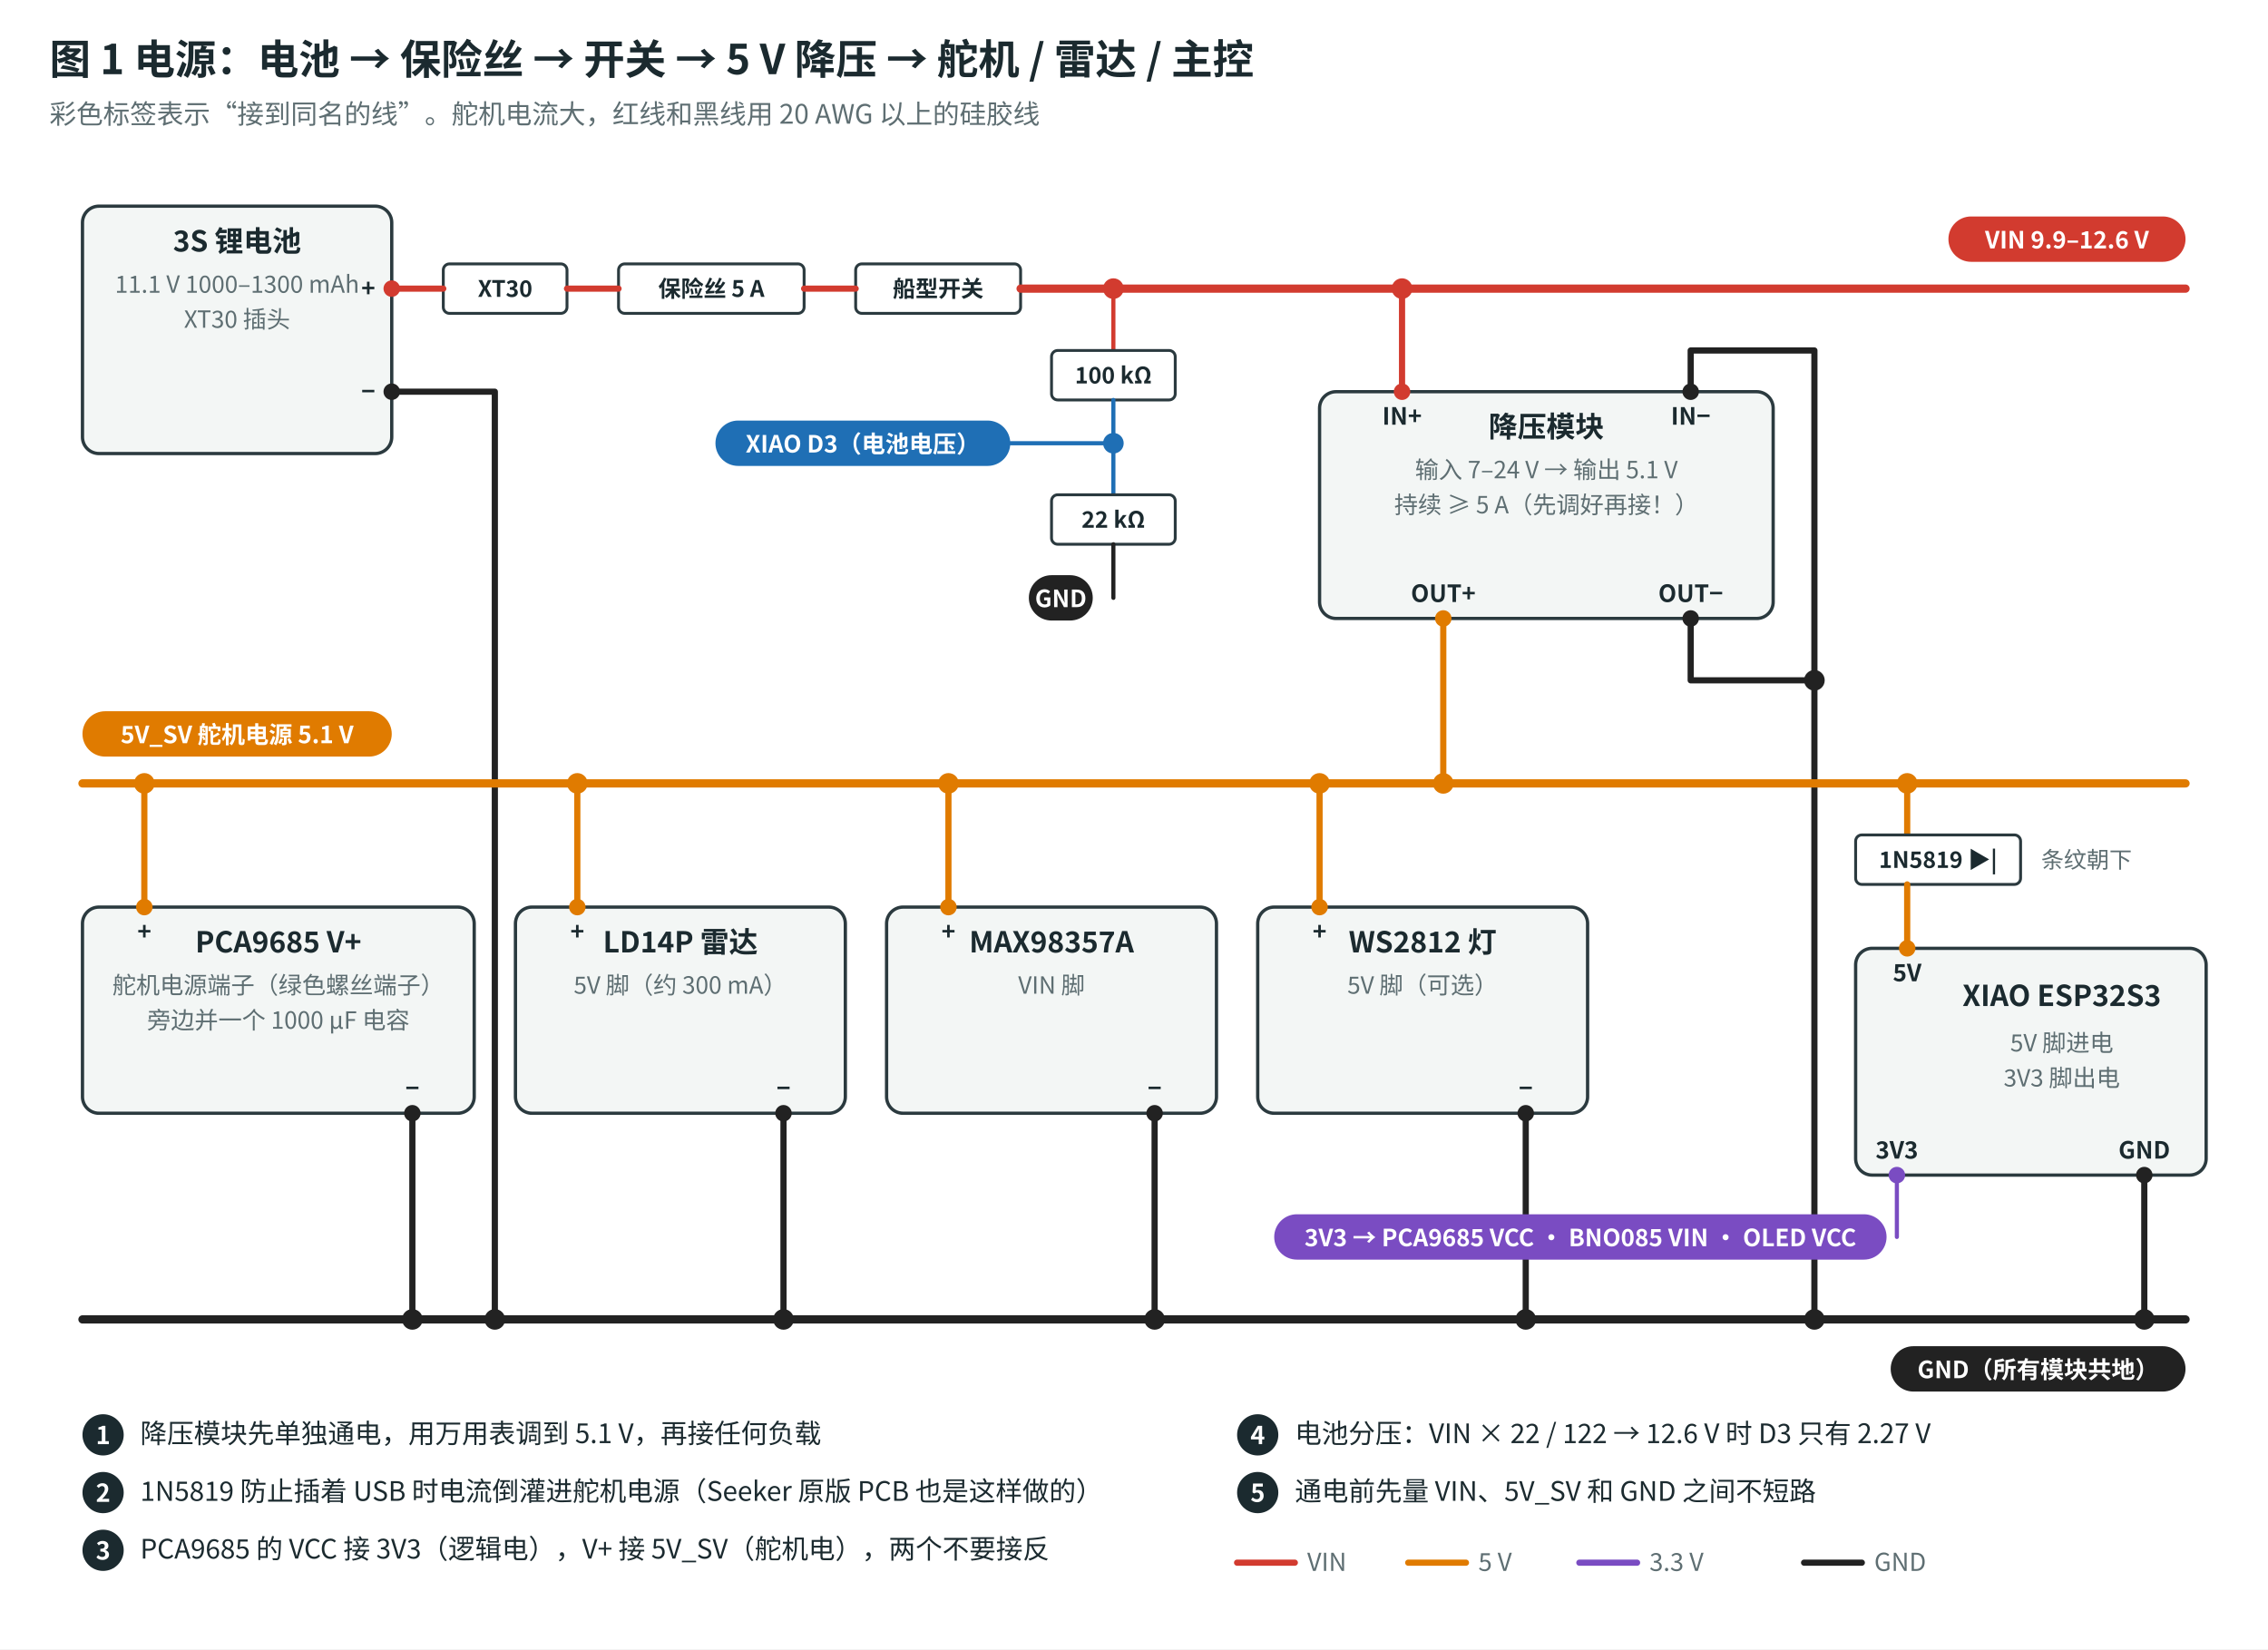
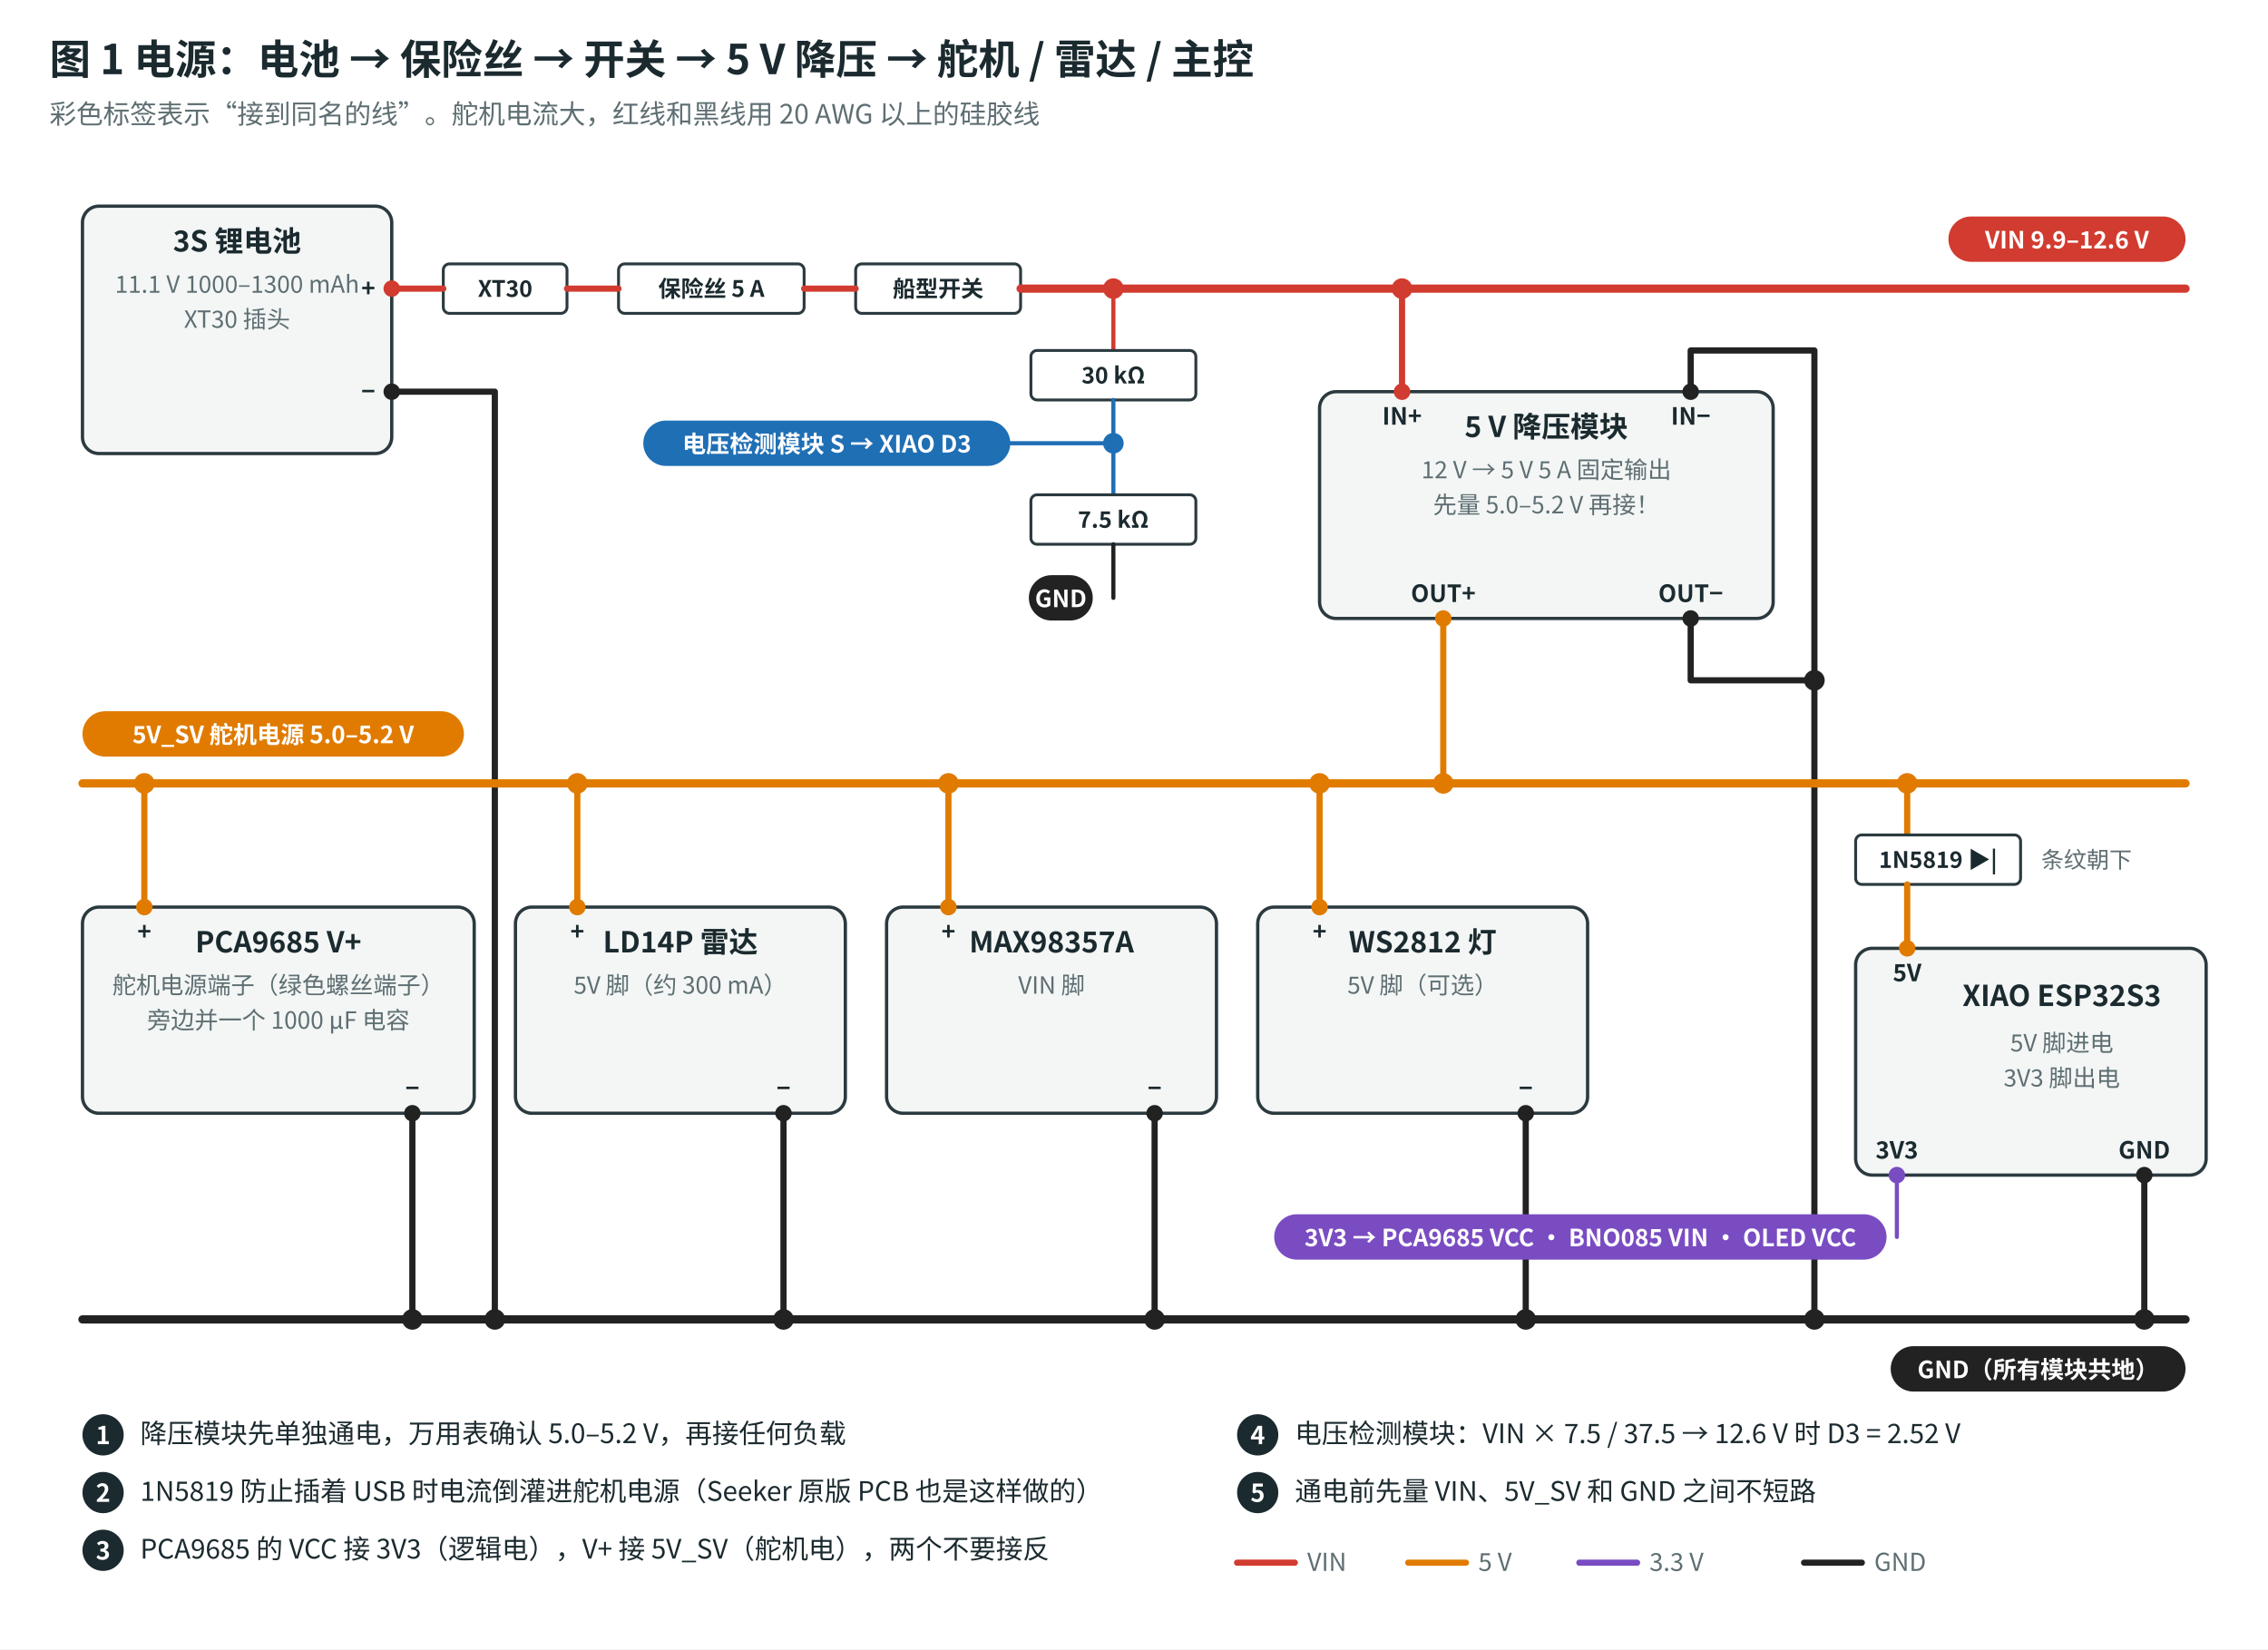
<svg xmlns="http://www.w3.org/2000/svg" width="1100" height="800" viewBox="0 0 1100 800" font-family="'PingFang SC','Microsoft YaHei','Noto Sans CJK SC','WenQuanYi Zen Hei',sans-serif">
  <rect width="1100" height="800" fill="#FFFFFF" />
  <text x="24" y="36" font-size="20" text-anchor="start" font-weight="700" fill="#1B2A2F">图 1  电源：电池 → 保险丝 → 开关 → 5 V 降压 → 舵机 / 雷达 / 主控</text>
  <text x="24" y="60" font-size="13" text-anchor="start" font-weight="400" fill="#5E6E72">彩色标签表示“接到同名的线”。舵机电流大，红线和黑线用 20 AWG 以上的硅胶线</text>
  <rect x="40" y="100" width="150" height="120" rx="8" fill="#F3F6F5" stroke="#2B3A3F" stroke-width="1.6" />
  <text x="115.0" y="122" font-size="14" text-anchor="middle" font-weight="700" fill="#1B2A2F">3S 锂电池</text>
  <text x="115.0" y="142" font-size="11.5" text-anchor="middle" font-weight="400" fill="#5E6E72">11.1 V 1000–1300 mAh</text>
  <text x="115.0" y="159" font-size="11.5" text-anchor="middle" font-weight="400" fill="#5E6E72">XT30 插头</text>
  <circle cx="190" cy="140" r="4" fill="#D23B2F" />
  <text x="182" y="144" font-size="11.5" text-anchor="end" font-weight="600" fill="#1B2A2F">+</text>
  <circle cx="190" cy="190" r="4" fill="#222222" />
  <text x="182" y="194" font-size="11.5" text-anchor="end" font-weight="600" fill="#1B2A2F">−</text>
  <rect x="215" y="128" width="60" height="24" rx="3" fill="#FFFFFF" stroke="#2B3A3F" stroke-width="1.4" />
  <text x="245.0" y="144.0" font-size="11" text-anchor="middle" font-weight="600" fill="#1B2A2F">XT30</text>
  <rect x="300" y="128" width="90" height="24" rx="3" fill="#FFFFFF" stroke="#2B3A3F" stroke-width="1.4" />
  <text x="345.0" y="144.0" font-size="11" text-anchor="middle" font-weight="600" fill="#1B2A2F">保险丝 5 A</text>
  <rect x="415" y="128" width="80" height="24" rx="3" fill="#FFFFFF" stroke="#2B3A3F" stroke-width="1.4" />
  <text x="455.0" y="144.0" font-size="11" text-anchor="middle" font-weight="600" fill="#1B2A2F">船型开关</text>
  <path d="M190,140 L215,140" fill="none" stroke="#D23B2F" stroke-width="3" stroke-linejoin="round" stroke-linecap="round" />
  <path d="M275,140 L300,140" fill="none" stroke="#D23B2F" stroke-width="3" stroke-linejoin="round" stroke-linecap="round" />
  <path d="M390,140 L415,140" fill="none" stroke="#D23B2F" stroke-width="3" stroke-linejoin="round" stroke-linecap="round" />
  <path d="M495,140 L1060,140" fill="none" stroke="#D23B2F" stroke-width="4" stroke-linejoin="round" stroke-linecap="round" />
  <rect x="945.0" y="105" width="115.0" height="22" rx="11" fill="#D23B2F" />
  <text x="1002.5" y="120.5" font-size="11.5" text-anchor="middle" font-weight="700" fill="#FFFFFF">VIN 9.9–12.6 V</text>
  <path d="M190,190 L240,190 L240,640" fill="none" stroke="#222222" stroke-width="3" stroke-linejoin="round" stroke-linecap="round" />
  <circle cx="240" cy="640" r="5" fill="#222222" />
  <path d="M40,640 L1060,640" fill="none" stroke="#222222" stroke-width="4" stroke-linejoin="round" stroke-linecap="round" />
  <rect x="917.0" y="653" width="143.0" height="22" rx="11" fill="#222222" />
  <text x="988.5" y="668.5" font-size="11.5" text-anchor="middle" font-weight="700" fill="#FFFFFF">GND（所有模块共地）</text>
  <circle cx="540" cy="140" r="5" fill="#D23B2F" />
  <path d="M540,140 L540,170" fill="none" stroke="#D23B2F" stroke-width="2" stroke-linejoin="round" stroke-linecap="round" />
-   <rect x="510" y="170" width="60" height="24" rx="3" fill="#FFFFFF" stroke="#2B3A3F" stroke-width="1.4" />
-   <text x="540.0" y="186.0" font-size="11" text-anchor="middle" font-weight="600" fill="#1B2A2F">100 kΩ</text>
+   <rect x="500" y="170" width="80" height="24" rx="3" fill="#FFFFFF" stroke="#2B3A3F" stroke-width="1.4" />
+   <text x="540.0" y="186.0" font-size="11" text-anchor="middle" font-weight="600" fill="#1B2A2F">30 kΩ</text>
  <path d="M540,194 L540,240" fill="none" stroke="#1F6FB5" stroke-width="2" stroke-linejoin="round" stroke-linecap="round" />
  <circle cx="540" cy="215" r="5" fill="#1F6FB5" />
  <path d="M540,215 L490,215" fill="none" stroke="#1F6FB5" stroke-width="2" stroke-linejoin="round" stroke-linecap="round" />
-   <rect x="347.0" y="204" width="143.0" height="22" rx="11" fill="#1F6FB5" />
-   <text x="418.5" y="219.5" font-size="11.5" text-anchor="middle" font-weight="700" fill="#FFFFFF">XIAO D3（电池电压）</text>
-   <rect x="510" y="240" width="60" height="24" rx="3" fill="#FFFFFF" stroke="#2B3A3F" stroke-width="1.4" />
-   <text x="540.0" y="256.0" font-size="11" text-anchor="middle" font-weight="600" fill="#1B2A2F">22 kΩ</text>
+   <rect x="312.0" y="204" width="178.0" height="22" rx="11" fill="#1F6FB5" />
+   <text x="401.0" y="219.5" font-size="11.5" text-anchor="middle" font-weight="700" fill="#FFFFFF">电压检测模块 S → XIAO D3</text>
+   <rect x="500" y="240" width="80" height="24" rx="3" fill="#FFFFFF" stroke="#2B3A3F" stroke-width="1.4" />
+   <text x="540.0" y="256.0" font-size="11" text-anchor="middle" font-weight="600" fill="#1B2A2F">7.5 kΩ</text>
  <path d="M540,264 L540,290" fill="none" stroke="#222222" stroke-width="2" stroke-linejoin="round" stroke-linecap="round" />
  <rect x="499.0" y="279" width="31.0" height="22" rx="11" fill="#222222" />
  <text x="514.5" y="294.5" font-size="11.5" text-anchor="middle" font-weight="700" fill="#FFFFFF">GND</text>
  <rect x="640" y="190" width="220" height="110" rx="8" fill="#F3F6F5" stroke="#2B3A3F" stroke-width="1.6" />
-   <text x="750.0" y="212" font-size="14" text-anchor="middle" font-weight="700" fill="#1B2A2F">降压模块</text>
-   <text x="750.0" y="232" font-size="11.5" text-anchor="middle" font-weight="400" fill="#5E6E72">输入 7–24 V → 输出 5.1 V</text>
-   <text x="750.0" y="249" font-size="11.5" text-anchor="middle" font-weight="400" fill="#5E6E72">持续 ≥ 5 A（先调好再接！）</text>
+   <text x="750.0" y="212" font-size="14" text-anchor="middle" font-weight="700" fill="#1B2A2F">5 V 降压模块</text>
+   <text x="750.0" y="232" font-size="11.5" text-anchor="middle" font-weight="400" fill="#5E6E72">12 V → 5 V 5 A 固定输出</text>
+   <text x="750.0" y="249" font-size="11.5" text-anchor="middle" font-weight="400" fill="#5E6E72">先量 5.0–5.2 V 再接！</text>
  <circle cx="680" cy="190" r="4" fill="#D23B2F" />
  <text x="680" y="206" font-size="11.5" text-anchor="middle" font-weight="600" fill="#1B2A2F">IN+</text>
  <circle cx="820" cy="190" r="4" fill="#222222" />
  <text x="820" y="206" font-size="11.5" text-anchor="middle" font-weight="600" fill="#1B2A2F">IN−</text>
  <circle cx="700" cy="300" r="4" fill="#E07B00" />
  <text x="700" y="292" font-size="11.5" text-anchor="middle" font-weight="600" fill="#1B2A2F">OUT+</text>
  <circle cx="820" cy="300" r="4" fill="#222222" />
  <text x="820" y="292" font-size="11.5" text-anchor="middle" font-weight="600" fill="#1B2A2F">OUT−</text>
  <path d="M680,190 L680,140" fill="none" stroke="#D23B2F" stroke-width="3" stroke-linejoin="round" stroke-linecap="round" />
  <circle cx="680" cy="140" r="5" fill="#D23B2F" />
  <path d="M820,190 L820,170 L880,170 L880,640" fill="none" stroke="#222222" stroke-width="3" stroke-linejoin="round" stroke-linecap="round" />
  <circle cx="880" cy="640" r="5" fill="#222222" />
  <path d="M820,300 L820,330 L880,330" fill="none" stroke="#222222" stroke-width="3" stroke-linejoin="round" stroke-linecap="round" />
  <circle cx="880" cy="330" r="5" fill="#222222" />
  <path d="M700,300 L700,380" fill="none" stroke="#E07B00" stroke-width="3" stroke-linejoin="round" stroke-linecap="round" />
  <path d="M40,380 L1060,380" fill="none" stroke="#E07B00" stroke-width="4" stroke-linejoin="round" stroke-linecap="round" />
  <circle cx="700" cy="380" r="5" fill="#E07B00" />
-   <rect x="40" y="345" width="150.0" height="22" rx="11" fill="#E07B00" />
-   <text x="115.0" y="360.5" font-size="11.5" text-anchor="middle" font-weight="700" fill="#FFFFFF">5V_SV 舵机电源 5.1 V</text>
+   <rect x="40" y="345" width="185.0" height="22" rx="11" fill="#E07B00" />
+   <text x="132.5" y="360.5" font-size="11.5" text-anchor="middle" font-weight="700" fill="#FFFFFF">5V_SV 舵机电源 5.0–5.2 V</text>
  <rect x="40" y="440" width="190" height="100" rx="8" fill="#F3F6F5" stroke="#2B3A3F" stroke-width="1.6" />
  <text x="135.0" y="462" font-size="14" text-anchor="middle" font-weight="700" fill="#1B2A2F">PCA9685 V+</text>
  <text x="135.0" y="482" font-size="11.5" text-anchor="middle" font-weight="400" fill="#5E6E72">舵机电源端子（绿色螺丝端子）</text>
  <text x="135.0" y="499" font-size="11.5" text-anchor="middle" font-weight="400" fill="#5E6E72">旁边并一个 1000 µF 电容</text>
  <circle cx="70" cy="440" r="4" fill="#E07B00" />
  <text x="70" y="456" font-size="11.5" text-anchor="middle" font-weight="600" fill="#1B2A2F">+</text>
  <circle cx="200" cy="540" r="4" fill="#222222" />
  <text x="200" y="532" font-size="11.5" text-anchor="middle" font-weight="600" fill="#1B2A2F">−</text>
  <path d="M70,440 L70,380" fill="none" stroke="#E07B00" stroke-width="3" stroke-linejoin="round" stroke-linecap="round" />
  <circle cx="70" cy="380" r="5" fill="#E07B00" />
  <path d="M200,540 L200,640" fill="none" stroke="#222222" stroke-width="3" stroke-linejoin="round" stroke-linecap="round" />
  <circle cx="200" cy="640" r="5" fill="#222222" />
  <rect x="250" y="440" width="160" height="100" rx="8" fill="#F3F6F5" stroke="#2B3A3F" stroke-width="1.6" />
  <text x="330.0" y="462" font-size="14" text-anchor="middle" font-weight="700" fill="#1B2A2F">LD14P 雷达</text>
  <text x="330.0" y="482" font-size="11.5" text-anchor="middle" font-weight="400" fill="#5E6E72">5V 脚（约 300 mA）</text>
  <circle cx="280" cy="440" r="4" fill="#E07B00" />
  <text x="280" y="456" font-size="11.5" text-anchor="middle" font-weight="600" fill="#1B2A2F">+</text>
  <circle cx="380" cy="540" r="4" fill="#222222" />
  <text x="380" y="532" font-size="11.5" text-anchor="middle" font-weight="600" fill="#1B2A2F">−</text>
  <path d="M280,440 L280,380" fill="none" stroke="#E07B00" stroke-width="3" stroke-linejoin="round" stroke-linecap="round" />
  <circle cx="280" cy="380" r="5" fill="#E07B00" />
  <path d="M380,540 L380,640" fill="none" stroke="#222222" stroke-width="3" stroke-linejoin="round" stroke-linecap="round" />
  <circle cx="380" cy="640" r="5" fill="#222222" />
  <rect x="430" y="440" width="160" height="100" rx="8" fill="#F3F6F5" stroke="#2B3A3F" stroke-width="1.6" />
  <text x="510.0" y="462" font-size="14" text-anchor="middle" font-weight="700" fill="#1B2A2F">MAX98357A</text>
  <text x="510.0" y="482" font-size="11.5" text-anchor="middle" font-weight="400" fill="#5E6E72">VIN 脚</text>
  <circle cx="460" cy="440" r="4" fill="#E07B00" />
  <text x="460" y="456" font-size="11.5" text-anchor="middle" font-weight="600" fill="#1B2A2F">+</text>
  <circle cx="560" cy="540" r="4" fill="#222222" />
  <text x="560" y="532" font-size="11.5" text-anchor="middle" font-weight="600" fill="#1B2A2F">−</text>
  <path d="M460,440 L460,380" fill="none" stroke="#E07B00" stroke-width="3" stroke-linejoin="round" stroke-linecap="round" />
  <circle cx="460" cy="380" r="5" fill="#E07B00" />
  <path d="M560,540 L560,640" fill="none" stroke="#222222" stroke-width="3" stroke-linejoin="round" stroke-linecap="round" />
  <circle cx="560" cy="640" r="5" fill="#222222" />
  <rect x="610" y="440" width="160" height="100" rx="8" fill="#F3F6F5" stroke="#2B3A3F" stroke-width="1.6" />
  <text x="690.0" y="462" font-size="14" text-anchor="middle" font-weight="700" fill="#1B2A2F">WS2812 灯</text>
  <text x="690.0" y="482" font-size="11.5" text-anchor="middle" font-weight="400" fill="#5E6E72">5V 脚（可选）</text>
  <circle cx="640" cy="440" r="4" fill="#E07B00" />
  <text x="640" y="456" font-size="11.5" text-anchor="middle" font-weight="600" fill="#1B2A2F">+</text>
  <circle cx="740" cy="540" r="4" fill="#222222" />
  <text x="740" y="532" font-size="11.5" text-anchor="middle" font-weight="600" fill="#1B2A2F">−</text>
  <path d="M640,440 L640,380" fill="none" stroke="#E07B00" stroke-width="3" stroke-linejoin="round" stroke-linecap="round" />
  <circle cx="640" cy="380" r="5" fill="#E07B00" />
  <path d="M740,540 L740,640" fill="none" stroke="#222222" stroke-width="3" stroke-linejoin="round" stroke-linecap="round" />
  <circle cx="740" cy="640" r="5" fill="#222222" />
  <path d="M925,380 L925,405" fill="none" stroke="#E07B00" stroke-width="3" stroke-linejoin="round" stroke-linecap="round" />
  <circle cx="925" cy="380" r="5" fill="#E07B00" />
  <rect x="900" y="405" width="80" height="24" rx="3" fill="#FFFFFF" stroke="#2B3A3F" stroke-width="1.4" />
  <text x="940.0" y="421.0" font-size="11" text-anchor="middle" font-weight="600" fill="#1B2A2F">1N5819 ▶|</text>
  <text x="990" y="421" font-size="11" text-anchor="start" font-weight="400" fill="#5E6E72">条纹朝下</text>
  <path d="M925,429 L925,460" fill="none" stroke="#E07B00" stroke-width="3" stroke-linejoin="round" stroke-linecap="round" />
  <rect x="900" y="460" width="170" height="110" rx="8" fill="#F3F6F5" stroke="#2B3A3F" stroke-width="1.6" />
  <text x="985.0" y="482" font-size="14" text-anchor="middle" font-weight="700" fill="#1B2A2F" />
  <text x="1000" y="488" font-size="14" text-anchor="middle" font-weight="700" fill="#1B2A2F">XIAO ESP32S3</text>
  <text x="1000" y="510" font-size="11.5" text-anchor="middle" font-weight="400" fill="#5E6E72">5V 脚进电</text>
  <text x="1000" y="527" font-size="11.5" text-anchor="middle" font-weight="400" fill="#5E6E72">3V3 脚出电</text>
  <circle cx="925" cy="460" r="4" fill="#E07B00" />
  <text x="925" y="476" font-size="11.5" text-anchor="middle" font-weight="600" fill="#1B2A2F">5V</text>
  <circle cx="1040" cy="570" r="4" fill="#222222" />
  <text x="1040" y="562" font-size="11.5" text-anchor="middle" font-weight="600" fill="#1B2A2F">GND</text>
  <path d="M1040,570 L1040,640" fill="none" stroke="#222222" stroke-width="3" stroke-linejoin="round" stroke-linecap="round" />
  <circle cx="1040" cy="640" r="5" fill="#222222" />
  <circle cx="920" cy="570" r="4" fill="#7A4CC2" />
  <text x="920" y="562" font-size="11.5" text-anchor="middle" font-weight="600" fill="#1B2A2F">3V3</text>
  <path d="M920,570 L920,600" fill="none" stroke="#7A4CC2" stroke-width="2" stroke-linejoin="round" stroke-linecap="round" />
  <rect x="618.0" y="589" width="297.0" height="22" rx="11" fill="#7A4CC2" />
  <text x="766.5" y="604.5" font-size="11.5" text-anchor="middle" font-weight="700" fill="#FFFFFF">3V3 → PCA9685 VCC · BNO085 VIN · OLED VCC</text>
  <circle cx="50" cy="696" r="10" fill="#1B2A2F" />
  <text x="50" y="700.5" font-size="12" text-anchor="middle" font-weight="700" fill="#FFFFFF">1</text>
-   <text x="68" y="700" font-size="13" text-anchor="start" font-weight="400" fill="#1B2A2F">降压模块先单独通电，用万用表调到 5.1 V，再接任何负载</text>
+   <text x="68" y="700" font-size="13" text-anchor="start" font-weight="400" fill="#1B2A2F">降压模块先单独通电，万用表确认 5.0–5.2 V，再接任何负载</text>
  <circle cx="50" cy="724" r="10" fill="#1B2A2F" />
  <text x="50" y="728.5" font-size="12" text-anchor="middle" font-weight="700" fill="#FFFFFF">2</text>
  <text x="68" y="728" font-size="13" text-anchor="start" font-weight="400" fill="#1B2A2F">1N5819 防止插着 USB 时电流倒灌进舵机电源（Seeker 原版 PCB 也是这样做的）</text>
  <circle cx="50" cy="752" r="10" fill="#1B2A2F" />
  <text x="50" y="756.5" font-size="12" text-anchor="middle" font-weight="700" fill="#FFFFFF">3</text>
  <text x="68" y="756" font-size="13" text-anchor="start" font-weight="400" fill="#1B2A2F">PCA9685 的 VCC 接 3V3（逻辑电），V+ 接 5V_SV（舵机电），两个不要接反</text>
  <circle cx="610" cy="696" r="10" fill="#1B2A2F" />
  <text x="610" y="700.5" font-size="12" text-anchor="middle" font-weight="700" fill="#FFFFFF">4</text>
-   <text x="628" y="700" font-size="13" text-anchor="start" font-weight="400" fill="#1B2A2F">电池分压：VIN × 22 / 122 → 12.6 V 时 D3 只有 2.27 V</text>
+   <text x="628" y="700" font-size="13" text-anchor="start" font-weight="400" fill="#1B2A2F">电压检测模块：VIN × 7.5 / 37.5 → 12.6 V 时 D3 = 2.52 V</text>
  <circle cx="610" cy="724" r="10" fill="#1B2A2F" />
  <text x="610" y="728.5" font-size="12" text-anchor="middle" font-weight="700" fill="#FFFFFF">5</text>
  <text x="628" y="728" font-size="13" text-anchor="start" font-weight="400" fill="#1B2A2F">通电前先量 VIN、5V_SV 和 GND 之间不短路</text>
  <path d="M600,758 L628,758" fill="none" stroke="#D23B2F" stroke-width="3" stroke-linejoin="round" stroke-linecap="round" />
  <text x="634" y="762" font-size="12" text-anchor="start" font-weight="400" fill="#5E6E72">VIN</text>
  <path d="M683,758 L711,758" fill="none" stroke="#E07B00" stroke-width="3" stroke-linejoin="round" stroke-linecap="round" />
  <text x="717" y="762" font-size="12" text-anchor="start" font-weight="400" fill="#5E6E72">5 V</text>
  <path d="M766,758 L794,758" fill="none" stroke="#7A4CC2" stroke-width="3" stroke-linejoin="round" stroke-linecap="round" />
  <text x="800" y="762" font-size="12" text-anchor="start" font-weight="400" fill="#5E6E72">3.3 V</text>
  <path d="M875,758 L903,758" fill="none" stroke="#222222" stroke-width="3" stroke-linejoin="round" stroke-linecap="round" />
  <text x="909" y="762" font-size="12" text-anchor="start" font-weight="400" fill="#5E6E72">GND</text>
</svg>
